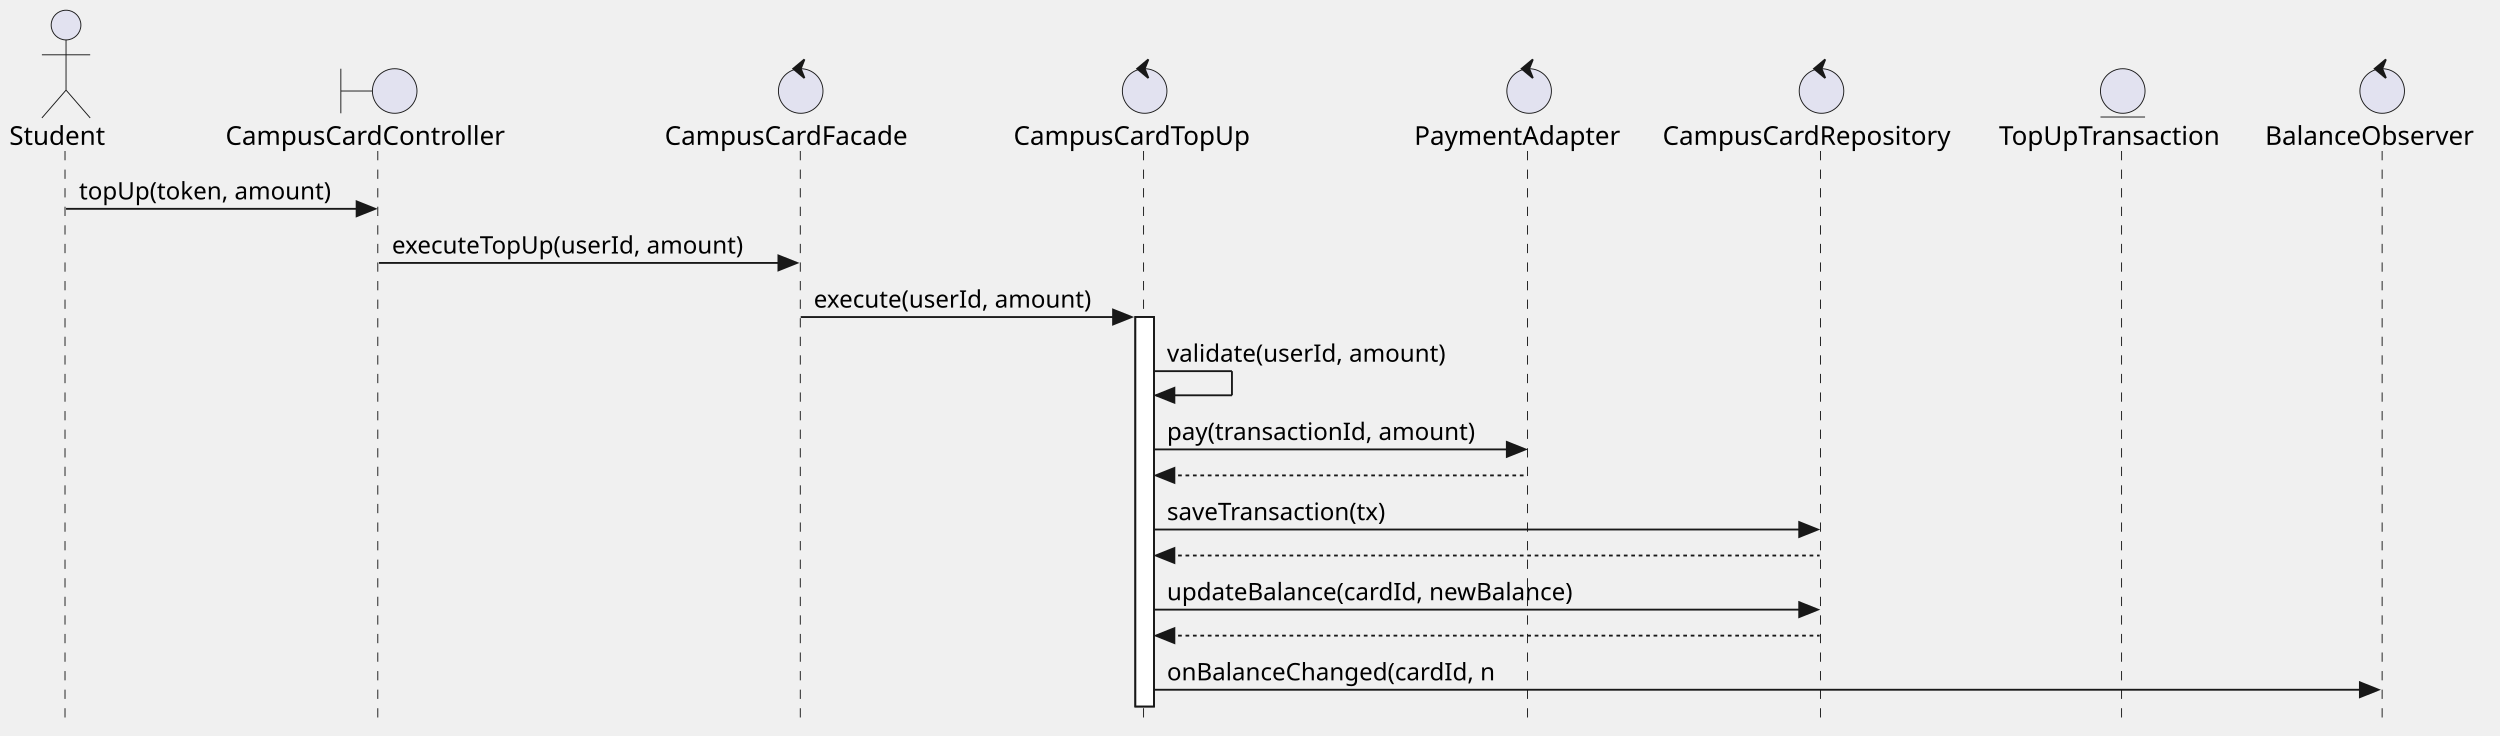
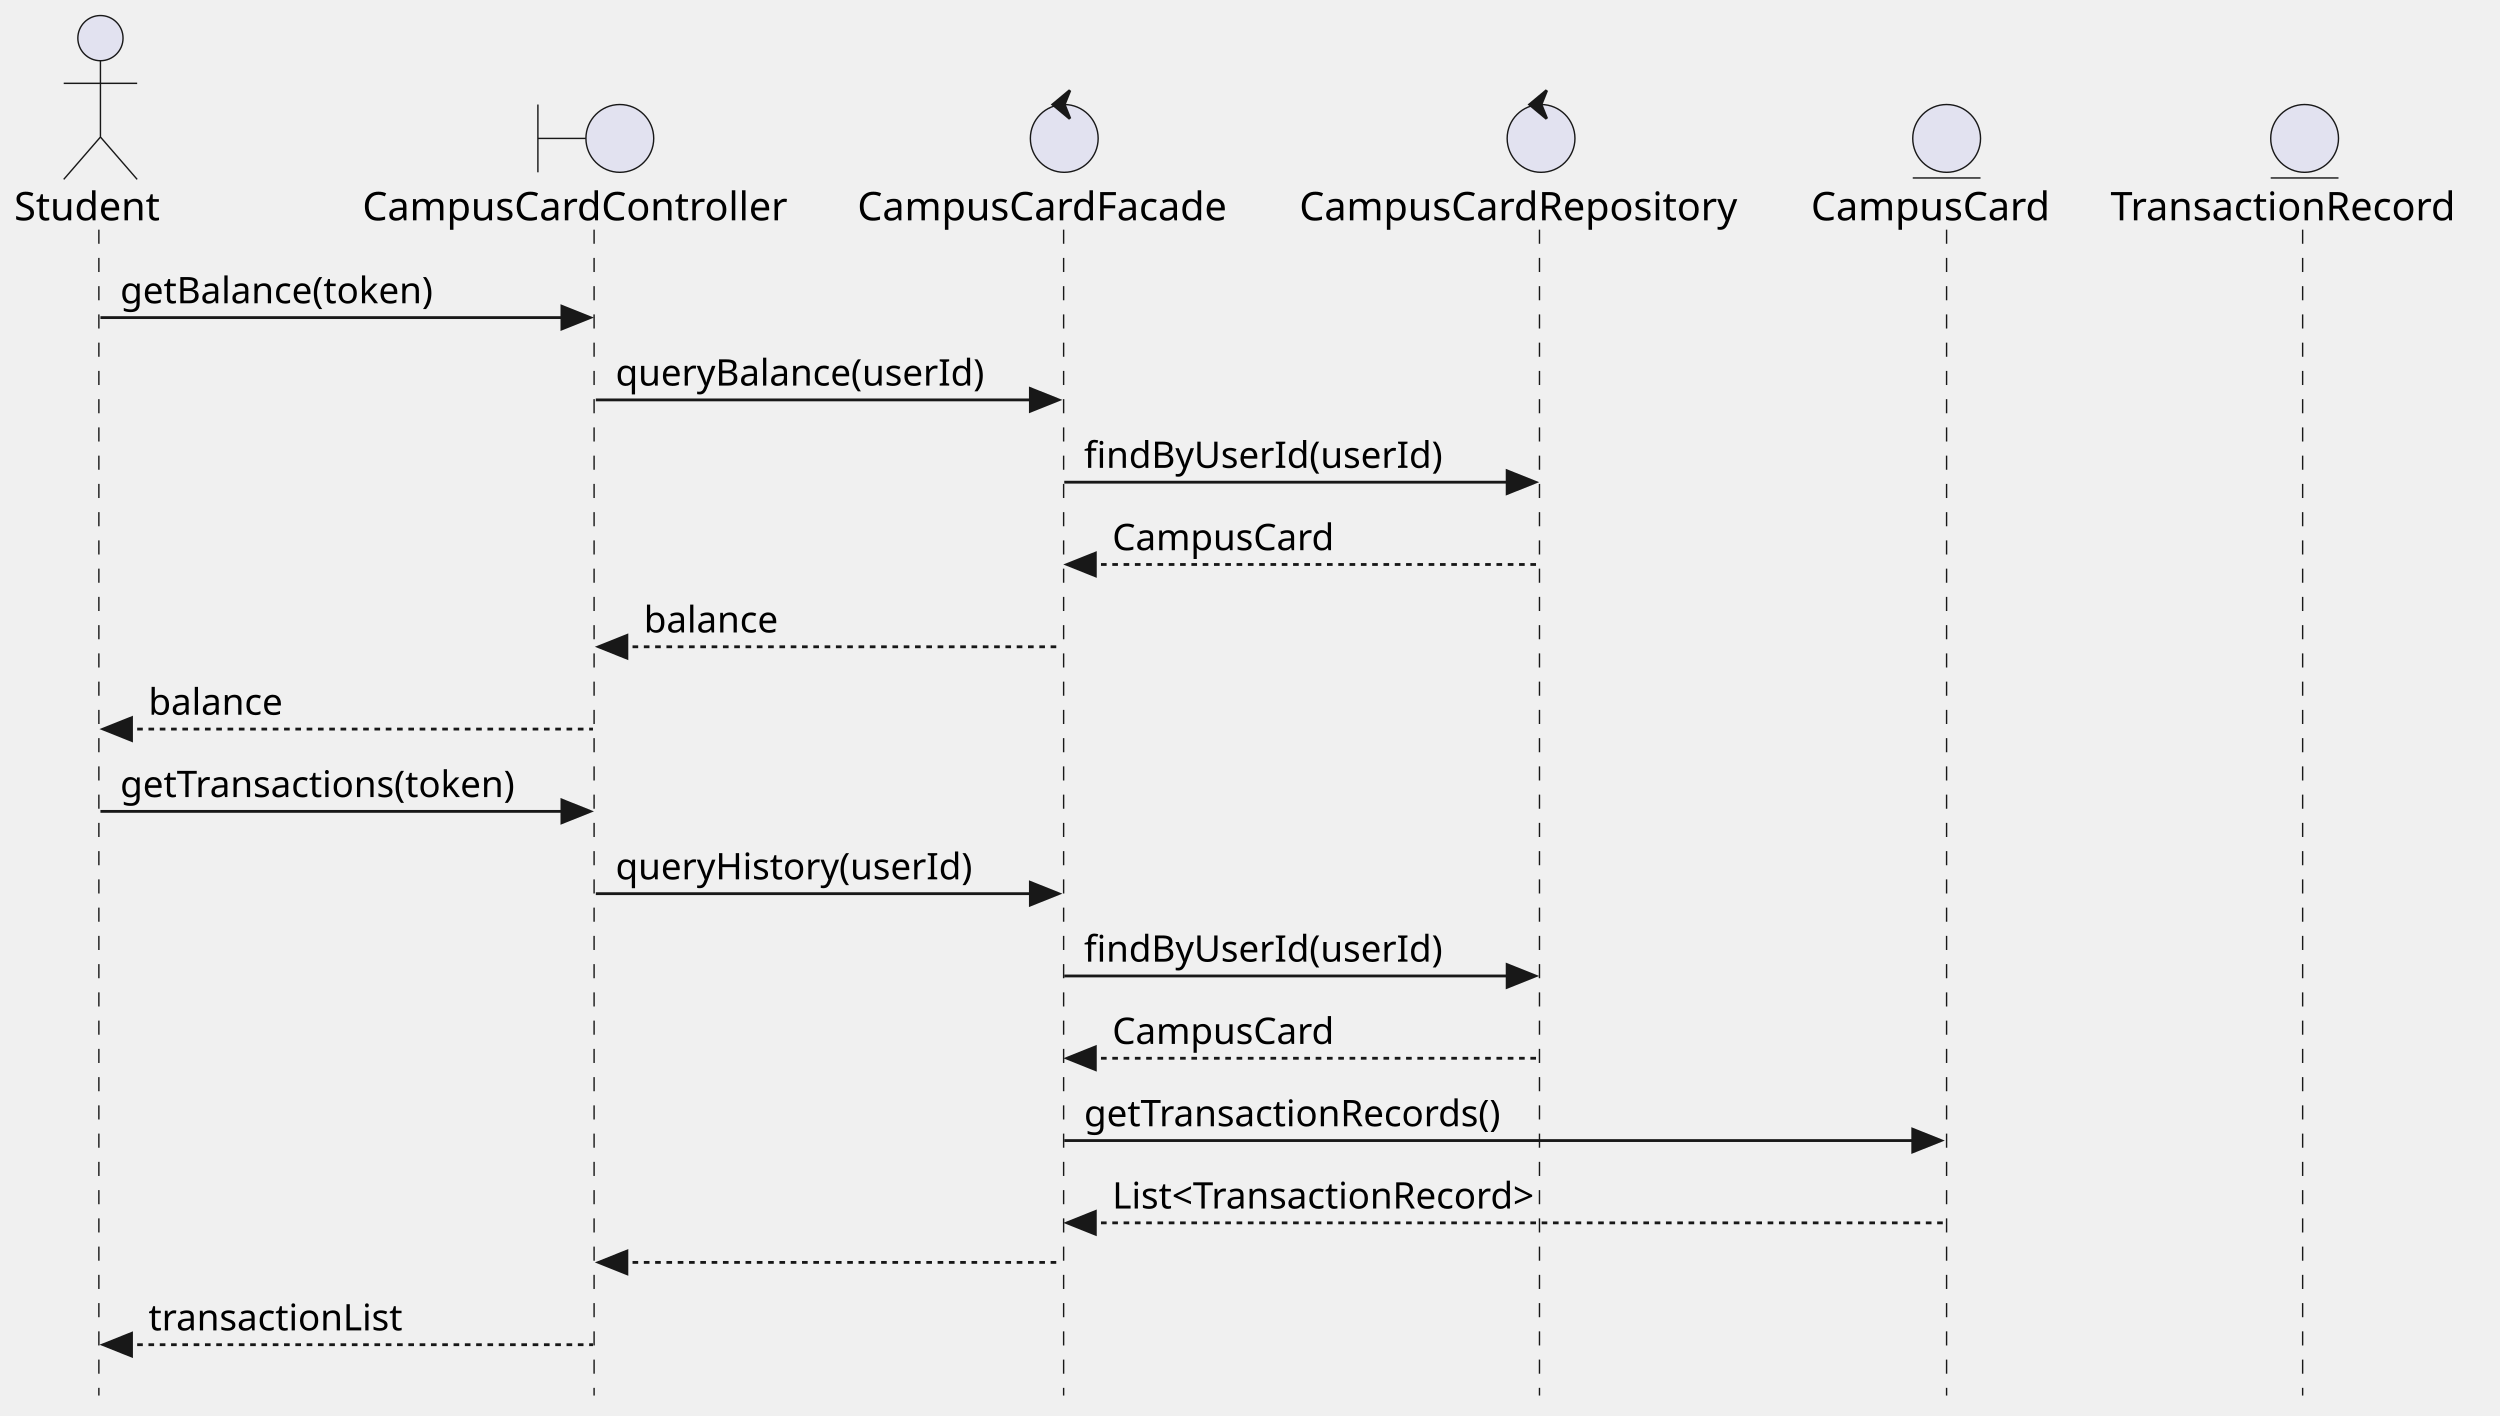
- <svg xmlns="http://www.w3.org/2000/svg" contentStyleType="text/css" data-diagram-type="SEQUENCE" height="396px" preserveAspectRatio="none" style="width:1346px;height:396px;background:#FFFFFF;" version="1.1" viewBox="0 0 1346 396" width="1346px" zoomAndPan="magnify">
+ <svg xmlns="http://www.w3.org/2000/svg" contentStyleType="text/css" data-diagram-type="SEQUENCE" height="501px" preserveAspectRatio="none" style="width:885px;height:501px;background:#FFFFFF;" version="1.1" viewBox="0 0 885 501" width="885px" zoomAndPan="magnify">
  <defs />
  <g>
    <g>
-       <rect fill="#FFFFFF" height="209.664" style="stroke:#181818;stroke-width:1;" width="10" x="611.282" y="170.695" />
+       <rect fill="#000000" fill-opacity="0" height="412.727" width="8" x="31.556" y="81.297" />
+       <line style="stroke:#181818;stroke-width:0.5;stroke-dasharray:5,5;" x1="35" x2="35" y1="81.297" y2="494.023" />
    </g>
    <g>
-       <rect fill="#000000" fill-opacity="0" height="308.062" width="8" x="31.556" y="81.297" />
-       <line style="stroke:#181818;stroke-width:0.5;stroke-dasharray:5,5;" x1="35" x2="35" y1="81.297" y2="389.359" />
+       <rect fill="#000000" fill-opacity="0" height="412.727" width="8" x="206.916" y="81.297" />
+       <line style="stroke:#181818;stroke-width:0.5;stroke-dasharray:5,5;" x1="210.308" x2="210.308" y1="81.297" y2="494.023" />
    </g>
    <g>
-       <rect fill="#000000" fill-opacity="0" height="308.062" width="8" x="200.009" y="81.297" />
-       <line style="stroke:#181818;stroke-width:0.5;stroke-dasharray:5,5;" x1="203.401" x2="203.401" y1="81.297" y2="389.359" />
+       <rect fill="#000000" fill-opacity="0" height="412.727" width="8" x="372.749" y="81.297" />
+       <line style="stroke:#181818;stroke-width:0.5;stroke-dasharray:5,5;" x1="376.523" x2="376.523" y1="81.297" y2="494.023" />
    </g>
    <g>
-       <rect fill="#000000" fill-opacity="0" height="308.062" width="8" x="427.103" y="81.297" />
-       <line style="stroke:#181818;stroke-width:0.5;stroke-dasharray:5,5;" x1="430.877" x2="430.877" y1="81.297" y2="389.359" />
+       <rect fill="#000000" fill-opacity="0" height="412.727" width="8" x="541.532" y="81.297" />
+       <line style="stroke:#181818;stroke-width:0.5;stroke-dasharray:5,5;" x1="544.975" x2="544.975" y1="81.297" y2="494.023" />
    </g>
    <g>
-       <rect fill="#000000" fill-opacity="0" height="308.062" width="8" x="612.282" y="81.297" />
-       <line style="stroke:#181818;stroke-width:0.5;stroke-dasharray:5,5;" x1="615.692" x2="615.692" y1="81.297" y2="389.359" />
+       <rect fill="#000000" fill-opacity="0" height="412.727" width="8" x="685.111" y="81.297" />
+       <line style="stroke:#181818;stroke-width:0.5;stroke-dasharray:5,5;" x1="689.09" x2="689.09" y1="81.297" y2="494.023" />
    </g>
    <g>
-       <rect fill="#000000" fill-opacity="0" height="308.062" width="8" x="819.283" y="81.297" />
-       <line style="stroke:#181818;stroke-width:0.5;stroke-dasharray:5,5;" x1="822.429" x2="822.429" y1="81.297" y2="389.359" />
-     </g>
-     <g>
-       <rect fill="#000000" fill-opacity="0" height="308.062" width="8" x="976.695" y="81.297" />
-       <line style="stroke:#181818;stroke-width:0.5;stroke-dasharray:5,5;" x1="980.137" x2="980.137" y1="81.297" y2="389.359" />
-     </g>
-     <g>
-       <rect fill="#000000" fill-opacity="0" height="308.062" width="8" x="1138.895" y="81.297" />
-       <line style="stroke:#181818;stroke-width:0.5;stroke-dasharray:5,5;" x1="1142.252" x2="1142.252" y1="81.297" y2="389.359" />
-     </g>
-     <g>
-       <rect fill="#000000" fill-opacity="0" height="308.062" width="8" x="1278.567" y="81.297" />
-       <line style="stroke:#181818;stroke-width:0.5;stroke-dasharray:5,5;" x1="1282.538" x2="1282.538" y1="81.297" y2="389.359" />
+       <rect fill="#000000" fill-opacity="0" height="412.727" width="8" x="811.83" y="81.297" />
+       <line style="stroke:#181818;stroke-width:0.5;stroke-dasharray:5,5;" x1="815.133" x2="815.133" y1="81.297" y2="494.023" />
    </g>
    <g class="participant participant-head" data-participant="Student">
      <text fill="#000000" font-family="sans-serif" font-size="14" lengthAdjust="spacing" textLength="55.111" x="5" y="77.995">Student</text>
      <ellipse cx="35.556" cy="13.5" fill="#E2E2F0" rx="8" ry="8" style="stroke:#181818;stroke-width:0.5;" />
      <path d="M35.556,21.5 L35.556,48.5 M22.556,29.5 L48.556,29.5 M35.556,48.5 L22.556,63.5 M35.556,48.5 L48.556,63.5" fill="none" style="stroke:#181818;stroke-width:0.5;" />
    </g>
    <g class="participant participant-head" data-participant="CampusCardController">
-       <text fill="#000000" font-family="sans-serif" font-size="14" lengthAdjust="spacing" textLength="159.216" x="121.401" y="77.995">CampusCardController</text>
-       <path d="M183.509,37 L183.509,61 M183.509,49 L200.509,49" fill="none" style="stroke:#181818;stroke-width:0.5;" />
-       <ellipse cx="212.509" cy="49" fill="#E2E2F0" rx="12" ry="12" style="stroke:#181818;stroke-width:0.5;" />
+       <text fill="#000000" font-family="sans-serif" font-size="14" lengthAdjust="spacing" textLength="159.216" x="128.308" y="77.995">CampusCardController</text>
+       <path d="M190.416,37 L190.416,61 M190.416,49 L207.416,49" fill="none" style="stroke:#181818;stroke-width:0.5;" />
+       <ellipse cx="219.416" cy="49" fill="#E2E2F0" rx="12" ry="12" style="stroke:#181818;stroke-width:0.5;" />
    </g>
    <g class="participant participant-head" data-participant="CampusCardFacade">
-       <text fill="#000000" font-family="sans-serif" font-size="14" lengthAdjust="spacing" textLength="140.451" x="357.877" y="77.995">CampusCardFacade</text>
-       <ellipse cx="431.103" cy="49" fill="#E2E2F0" rx="12" ry="12" style="stroke:#181818;stroke-width:0.5;" />
-       <polygon fill="#181818" points="427.103,37,433.103,32,431.103,37,433.103,42,427.103,37" style="stroke:#181818;stroke-width:1;" />
-     </g>
-     <g class="participant participant-head" data-participant="CampusCardTopUp">
-       <text fill="#000000" font-family="sans-serif" font-size="14" lengthAdjust="spacing" textLength="135.181" x="545.692" y="77.995">CampusCardTopUp</text>
-       <ellipse cx="616.282" cy="49" fill="#E2E2F0" rx="12" ry="12" style="stroke:#181818;stroke-width:0.5;" />
-       <polygon fill="#181818" points="612.282,37,618.282,32,616.282,37,618.282,42,612.282,37" style="stroke:#181818;stroke-width:1;" />
-     </g>
-     <g class="participant participant-head" data-participant="PaymentAdapter">
-       <text fill="#000000" font-family="sans-serif" font-size="14" lengthAdjust="spacing" textLength="117.708" x="761.429" y="77.995">PaymentAdapter</text>
-       <ellipse cx="823.283" cy="49" fill="#E2E2F0" rx="12" ry="12" style="stroke:#181818;stroke-width:0.5;" />
-       <polygon fill="#181818" points="819.283,37,825.283,32,823.283,37,825.283,42,819.283,37" style="stroke:#181818;stroke-width:1;" />
+       <text fill="#000000" font-family="sans-serif" font-size="14" lengthAdjust="spacing" textLength="140.451" x="303.523" y="77.995">CampusCardFacade</text>
+       <ellipse cx="376.749" cy="49" fill="#E2E2F0" rx="12" ry="12" style="stroke:#181818;stroke-width:0.5;" />
+       <polygon fill="#181818" points="372.749,37,378.749,32,376.749,37,378.749,42,372.749,37" style="stroke:#181818;stroke-width:1;" />
    </g>
    <g class="participant participant-head" data-participant="CampusCardRepository">
-       <text fill="#000000" font-family="sans-serif" font-size="14" lengthAdjust="spacing" textLength="165.115" x="895.137" y="77.995">CampusCardRepository</text>
-       <ellipse cx="980.695" cy="49" fill="#E2E2F0" rx="12" ry="12" style="stroke:#181818;stroke-width:0.5;" />
-       <polygon fill="#181818" points="976.695,37,982.695,32,980.695,37,982.695,42,976.695,37" style="stroke:#181818;stroke-width:1;" />
+       <text fill="#000000" font-family="sans-serif" font-size="14" lengthAdjust="spacing" textLength="165.115" x="459.975" y="77.995">CampusCardRepository</text>
+       <ellipse cx="545.532" cy="49" fill="#E2E2F0" rx="12" ry="12" style="stroke:#181818;stroke-width:0.5;" />
+       <polygon fill="#181818" points="541.532,37,547.532,32,545.532,37,547.532,42,541.532,37" style="stroke:#181818;stroke-width:1;" />
    </g>
-     <g class="participant participant-head" data-participant="TopUpTransaction">
-       <text fill="#000000" font-family="sans-serif" font-size="14" lengthAdjust="spacing" textLength="127.285" x="1076.252" y="77.995">TopUpTransaction</text>
-       <ellipse cx="1142.895" cy="49" fill="#E2E2F0" rx="12" ry="12" style="stroke:#181818;stroke-width:0.5;" />
-       <line style="stroke:#181818;stroke-width:0.5;" x1="1130.895" x2="1154.895" y1="63" y2="63" />
+     <g class="participant participant-head" data-participant="CampusCard">
+       <text fill="#000000" font-family="sans-serif" font-size="14" lengthAdjust="spacing" textLength="90.043" x="641.09" y="77.995">CampusCard</text>
+       <ellipse cx="689.111" cy="49" fill="#E2E2F0" rx="12" ry="12" style="stroke:#181818;stroke-width:0.5;" />
+       <line style="stroke:#181818;stroke-width:0.5;" x1="677.111" x2="701.111" y1="63" y2="63" />
    </g>
-     <g class="participant participant-head" data-participant="BalanceObserver">
-       <text fill="#000000" font-family="sans-serif" font-size="14" lengthAdjust="spacing" textLength="120.06" x="1219.538" y="77.995">BalanceObserver</text>
-       <ellipse cx="1282.567" cy="49" fill="#E2E2F0" rx="12" ry="12" style="stroke:#181818;stroke-width:0.5;" />
-       <polygon fill="#181818" points="1278.567,37,1284.567,32,1282.567,37,1284.567,42,1278.567,37" style="stroke:#181818;stroke-width:1;" />
-     </g>
-     <g>
-       <rect fill="#FFFFFF" height="209.664" style="stroke:#181818;stroke-width:1;" width="10" x="611.282" y="170.695" />
+     <g class="participant participant-head" data-participant="TransactionRecord">
+       <text fill="#000000" font-family="sans-serif" font-size="14" lengthAdjust="spacing" textLength="131.394" x="747.133" y="77.995">TransactionRecord</text>
+       <ellipse cx="815.83" cy="49" fill="#E2E2F0" rx="12" ry="12" style="stroke:#181818;stroke-width:0.5;" />
+       <line style="stroke:#181818;stroke-width:0.5;" x1="803.83" x2="827.83" y1="63" y2="63" />
    </g>
    <g class="message" data-participant-1="Student" data-participant-2="CampusCardController">
-       <polygon fill="#181818" points="192.009,108.43,202.009,112.43,192.009,116.43" style="stroke:#181818;stroke-width:1;" />
-       <line style="stroke:#181818;stroke-width:1;" x1="35.556" x2="198.009" y1="112.43" y2="112.43" />
-       <text fill="#000000" font-family="sans-serif" font-size="13" lengthAdjust="spacing" textLength="144.454" x="42.556" y="107.364">topUp(token, amount)</text>
+       <polygon fill="#181818" points="198.916,108.43,208.916,112.43,198.916,116.43" style="stroke:#181818;stroke-width:1;" />
+       <line style="stroke:#181818;stroke-width:1;" x1="35.556" x2="204.916" y1="112.43" y2="112.43" />
+       <text fill="#000000" font-family="sans-serif" font-size="13" lengthAdjust="spacing" textLength="120.155" x="42.556" y="107.364">getBalance(token)</text>
    </g>
    <g class="message" data-participant-1="CampusCardController" data-participant-2="CampusCardFacade">
-       <polygon fill="#181818" points="419.103,137.562,429.103,141.562,419.103,145.562" style="stroke:#181818;stroke-width:1;" />
-       <line style="stroke:#181818;stroke-width:1;" x1="204.009" x2="425.103" y1="141.562" y2="141.562" />
-       <text fill="#000000" font-family="sans-serif" font-size="13" lengthAdjust="spacing" textLength="203.093" x="211.009" y="136.497">executeTopUp(userId, amount)</text>
+       <polygon fill="#181818" points="364.749,137.562,374.749,141.562,364.749,145.562" style="stroke:#181818;stroke-width:1;" />
+       <line style="stroke:#181818;stroke-width:1;" x1="210.916" x2="370.749" y1="141.562" y2="141.562" />
+       <text fill="#000000" font-family="sans-serif" font-size="13" lengthAdjust="spacing" textLength="139.959" x="217.916" y="136.497">queryBalance(userId)</text>
    </g>
-     <g class="message" data-participant-1="CampusCardFacade" data-participant-2="CampusCardTopUp">
-       <polygon fill="#181818" points="599.282,166.695,609.282,170.695,599.282,174.695" style="stroke:#181818;stroke-width:1;" />
-       <line style="stroke:#181818;stroke-width:1;" x1="431.103" x2="605.282" y1="170.695" y2="170.695" />
-       <text fill="#000000" font-family="sans-serif" font-size="13" lengthAdjust="spacing" textLength="161.18" x="438.103" y="165.629">execute(userId, amount)</text>
+     <g class="message" data-participant-1="CampusCardFacade" data-participant-2="CampusCardRepository">
+       <polygon fill="#181818" points="533.532,166.695,543.532,170.695,533.532,174.695" style="stroke:#181818;stroke-width:1;" />
+       <line style="stroke:#181818;stroke-width:1;" x1="376.749" x2="539.532" y1="170.695" y2="170.695" />
+       <text fill="#000000" font-family="sans-serif" font-size="13" lengthAdjust="spacing" textLength="133.593" x="383.749" y="165.629">findByUserId(userId)</text>
    </g>
-     <g class="message" data-participant-1="CampusCardTopUp" data-participant-2="CampusCardTopUp">
-       <line style="stroke:#181818;stroke-width:1;" x1="621.282" x2="663.282" y1="199.828" y2="199.828" />
-       <line style="stroke:#181818;stroke-width:1;" x1="663.282" x2="663.282" y1="199.828" y2="212.828" />
-       <line style="stroke:#181818;stroke-width:1;" x1="622.282" x2="663.282" y1="212.828" y2="212.828" />
-       <polygon fill="#181818" points="632.282,208.828,622.282,212.828,632.282,216.828" style="stroke:#181818;stroke-width:1;" />
-       <text fill="#000000" font-family="sans-serif" font-size="13" lengthAdjust="spacing" textLength="161.205" x="628.282" y="194.762">validate(userId, amount)</text>
+     <g class="message" data-participant-1="CampusCardRepository" data-participant-2="CampusCardFacade">
+       <polygon fill="#181818" points="387.749,195.828,377.749,199.828,387.749,203.828" style="stroke:#181818;stroke-width:1;" />
+       <line style="stroke:#181818;stroke-width:1;stroke-dasharray:2,2;" x1="381.749" x2="544.532" y1="199.828" y2="199.828" />
+       <text fill="#000000" font-family="sans-serif" font-size="13" lengthAdjust="spacing" textLength="83.611" x="393.749" y="194.762">CampusCard</text>
    </g>
-     <g class="message" data-participant-1="CampusCardTopUp" data-participant-2="PaymentAdapter">
-       <polygon fill="#181818" points="811.283,237.961,821.283,241.961,811.283,245.961" style="stroke:#181818;stroke-width:1;" />
-       <line style="stroke:#181818;stroke-width:1;" x1="621.282" x2="817.283" y1="241.961" y2="241.961" />
-       <text fill="#000000" font-family="sans-serif" font-size="13" lengthAdjust="spacing" textLength="178.001" x="628.282" y="236.895">pay(transactionId, amount)</text>
+     <g class="message" data-participant-1="CampusCardFacade" data-participant-2="CampusCardController">
+       <polygon fill="#181818" points="221.916,224.961,211.916,228.961,221.916,232.961" style="stroke:#181818;stroke-width:1;" />
+       <line style="stroke:#181818;stroke-width:1;stroke-dasharray:2,2;" x1="215.916" x2="375.749" y1="228.961" y2="228.961" />
+       <text fill="#000000" font-family="sans-serif" font-size="13" lengthAdjust="spacing" textLength="51.181" x="227.916" y="223.895">balance</text>
    </g>
-     <g class="message" data-participant-1="PaymentAdapter" data-participant-2="CampusCardTopUp">
-       <polygon fill="#181818" points="632.282,251.961,622.282,255.961,632.282,259.961" style="stroke:#181818;stroke-width:1;" />
-       <line style="stroke:#181818;stroke-width:1;stroke-dasharray:2,2;" x1="626.282" x2="822.283" y1="255.961" y2="255.961" />
+     <g class="message" data-participant-1="CampusCardController" data-participant-2="Student">
+       <polygon fill="#181818" points="46.556,254.094,36.556,258.094,46.556,262.094" style="stroke:#181818;stroke-width:1;" />
+       <line style="stroke:#181818;stroke-width:1;stroke-dasharray:2,2;" x1="40.556" x2="209.916" y1="258.094" y2="258.094" />
+       <text fill="#000000" font-family="sans-serif" font-size="13" lengthAdjust="spacing" textLength="51.181" x="52.556" y="253.028">balance</text>
    </g>
-     <g class="message" data-participant-1="CampusCardTopUp" data-participant-2="CampusCardRepository">
-       <polygon fill="#181818" points="968.695,281.094,978.695,285.094,968.695,289.094" style="stroke:#181818;stroke-width:1;" />
-       <line style="stroke:#181818;stroke-width:1;" x1="621.282" x2="974.695" y1="285.094" y2="285.094" />
-       <text fill="#000000" font-family="sans-serif" font-size="13" lengthAdjust="spacing" textLength="129.644" x="628.282" y="280.028">saveTransaction(tx)</text>
+     <g class="message" data-participant-1="Student" data-participant-2="CampusCardController">
+       <polygon fill="#181818" points="198.916,283.227,208.916,287.227,198.916,291.227" style="stroke:#181818;stroke-width:1;" />
+       <line style="stroke:#181818;stroke-width:1;" x1="35.556" x2="204.916" y1="287.227" y2="287.227" />
+       <text fill="#000000" font-family="sans-serif" font-size="13" lengthAdjust="spacing" textLength="151.36" x="42.556" y="282.161">getTransactions(token)</text>
    </g>
-     <g class="message" data-participant-1="CampusCardRepository" data-participant-2="CampusCardTopUp">
-       <polygon fill="#181818" points="632.282,295.094,622.282,299.094,632.282,303.094" style="stroke:#181818;stroke-width:1;" />
-       <line style="stroke:#181818;stroke-width:1;stroke-dasharray:2,2;" x1="626.282" x2="979.695" y1="299.094" y2="299.094" />
+     <g class="message" data-participant-1="CampusCardController" data-participant-2="CampusCardFacade">
+       <polygon fill="#181818" points="364.749,312.359,374.749,316.359,364.749,320.359" style="stroke:#181818;stroke-width:1;" />
+       <line style="stroke:#181818;stroke-width:1;" x1="210.916" x2="370.749" y1="316.359" y2="316.359" />
+       <text fill="#000000" font-family="sans-serif" font-size="13" lengthAdjust="spacing" textLength="134.361" x="217.916" y="311.293">queryHistory(userId)</text>
    </g>
-     <g class="message" data-participant-1="CampusCardTopUp" data-participant-2="CampusCardRepository">
-       <polygon fill="#181818" points="968.695,324.227,978.695,328.227,968.695,332.227" style="stroke:#181818;stroke-width:1;" />
-       <line style="stroke:#181818;stroke-width:1;" x1="621.282" x2="974.695" y1="328.227" y2="328.227" />
-       <text fill="#000000" font-family="sans-serif" font-size="13" lengthAdjust="spacing" textLength="235.574" x="628.282" y="323.161">updateBalance(cardId, newBalance)</text>
+     <g class="message" data-participant-1="CampusCardFacade" data-participant-2="CampusCardRepository">
+       <polygon fill="#181818" points="533.532,341.492,543.532,345.492,533.532,349.492" style="stroke:#181818;stroke-width:1;" />
+       <line style="stroke:#181818;stroke-width:1;" x1="376.749" x2="539.532" y1="345.492" y2="345.492" />
+       <text fill="#000000" font-family="sans-serif" font-size="13" lengthAdjust="spacing" textLength="133.593" x="383.749" y="340.426">findByUserId(userId)</text>
    </g>
-     <g class="message" data-participant-1="CampusCardRepository" data-participant-2="CampusCardTopUp">
-       <polygon fill="#181818" points="632.282,338.227,622.282,342.227,632.282,346.227" style="stroke:#181818;stroke-width:1;" />
-       <line style="stroke:#181818;stroke-width:1;stroke-dasharray:2,2;" x1="626.282" x2="979.695" y1="342.227" y2="342.227" />
+     <g class="message" data-participant-1="CampusCardRepository" data-participant-2="CampusCardFacade">
+       <polygon fill="#181818" points="387.749,370.625,377.749,374.625,387.749,378.625" style="stroke:#181818;stroke-width:1;" />
+       <line style="stroke:#181818;stroke-width:1;stroke-dasharray:2,2;" x1="381.749" x2="544.532" y1="374.625" y2="374.625" />
+       <text fill="#000000" font-family="sans-serif" font-size="13" lengthAdjust="spacing" textLength="83.611" x="393.749" y="369.559">CampusCard</text>
    </g>
-     <g class="message" data-participant-1="CampusCardTopUp" data-participant-2="BalanceObserver">
-       <polygon fill="#181818" points="1270.567,367.359,1280.567,371.359,1270.567,375.359" style="stroke:#181818;stroke-width:1;" />
-       <line style="stroke:#181818;stroke-width:1;" x1="621.282" x2="1276.567" y1="371.359" y2="371.359" />
-       <text fill="#000000" font-family="sans-serif" font-size="13" lengthAdjust="spacing" textLength="188.436" x="628.282" y="366.293">onBalanceChanged(cardId, n</text>
+     <g class="message" data-participant-1="CampusCardFacade" data-participant-2="CampusCard">
+       <polygon fill="#181818" points="677.111,399.758,687.111,403.758,677.111,407.758" style="stroke:#181818;stroke-width:1;" />
+       <line style="stroke:#181818;stroke-width:1;" x1="376.749" x2="683.111" y1="403.758" y2="403.758" />
+       <text fill="#000000" font-family="sans-serif" font-size="13" lengthAdjust="spacing" textLength="160.272" x="383.749" y="398.692">getTransactionRecords()</text>
+     </g>
+     <g class="message" data-participant-1="CampusCard" data-participant-2="CampusCardFacade">
+       <polygon fill="#181818" points="387.749,428.891,377.749,432.891,387.749,436.891" style="stroke:#181818;stroke-width:1;" />
+       <line style="stroke:#181818;stroke-width:1;stroke-dasharray:2,2;" x1="381.749" x2="688.111" y1="432.891" y2="432.891" />
+       <text fill="#000000" font-family="sans-serif" font-size="13" lengthAdjust="spacing" textLength="166.518" x="393.749" y="427.825">List&lt;TransactionRecord&gt;</text>
+     </g>
+     <g class="message" data-participant-1="CampusCardFacade" data-participant-2="CampusCardController">
+       <polygon fill="#181818" points="221.916,442.891,211.916,446.891,221.916,450.891" style="stroke:#181818;stroke-width:1;" />
+       <line style="stroke:#181818;stroke-width:1;stroke-dasharray:2,2;" x1="215.916" x2="375.749" y1="446.891" y2="446.891" />
+     </g>
+     <g class="message" data-participant-1="CampusCardController" data-participant-2="Student">
+       <polygon fill="#181818" points="46.556,472.023,36.556,476.023,46.556,480.023" style="stroke:#181818;stroke-width:1;" />
+       <line style="stroke:#181818;stroke-width:1;stroke-dasharray:2,2;" x1="40.556" x2="209.916" y1="476.023" y2="476.023" />
+       <text fill="#000000" font-family="sans-serif" font-size="13" lengthAdjust="spacing" textLength="96.161" x="52.556" y="470.957">transactionList</text>
    </g>
  </g>
</svg>
